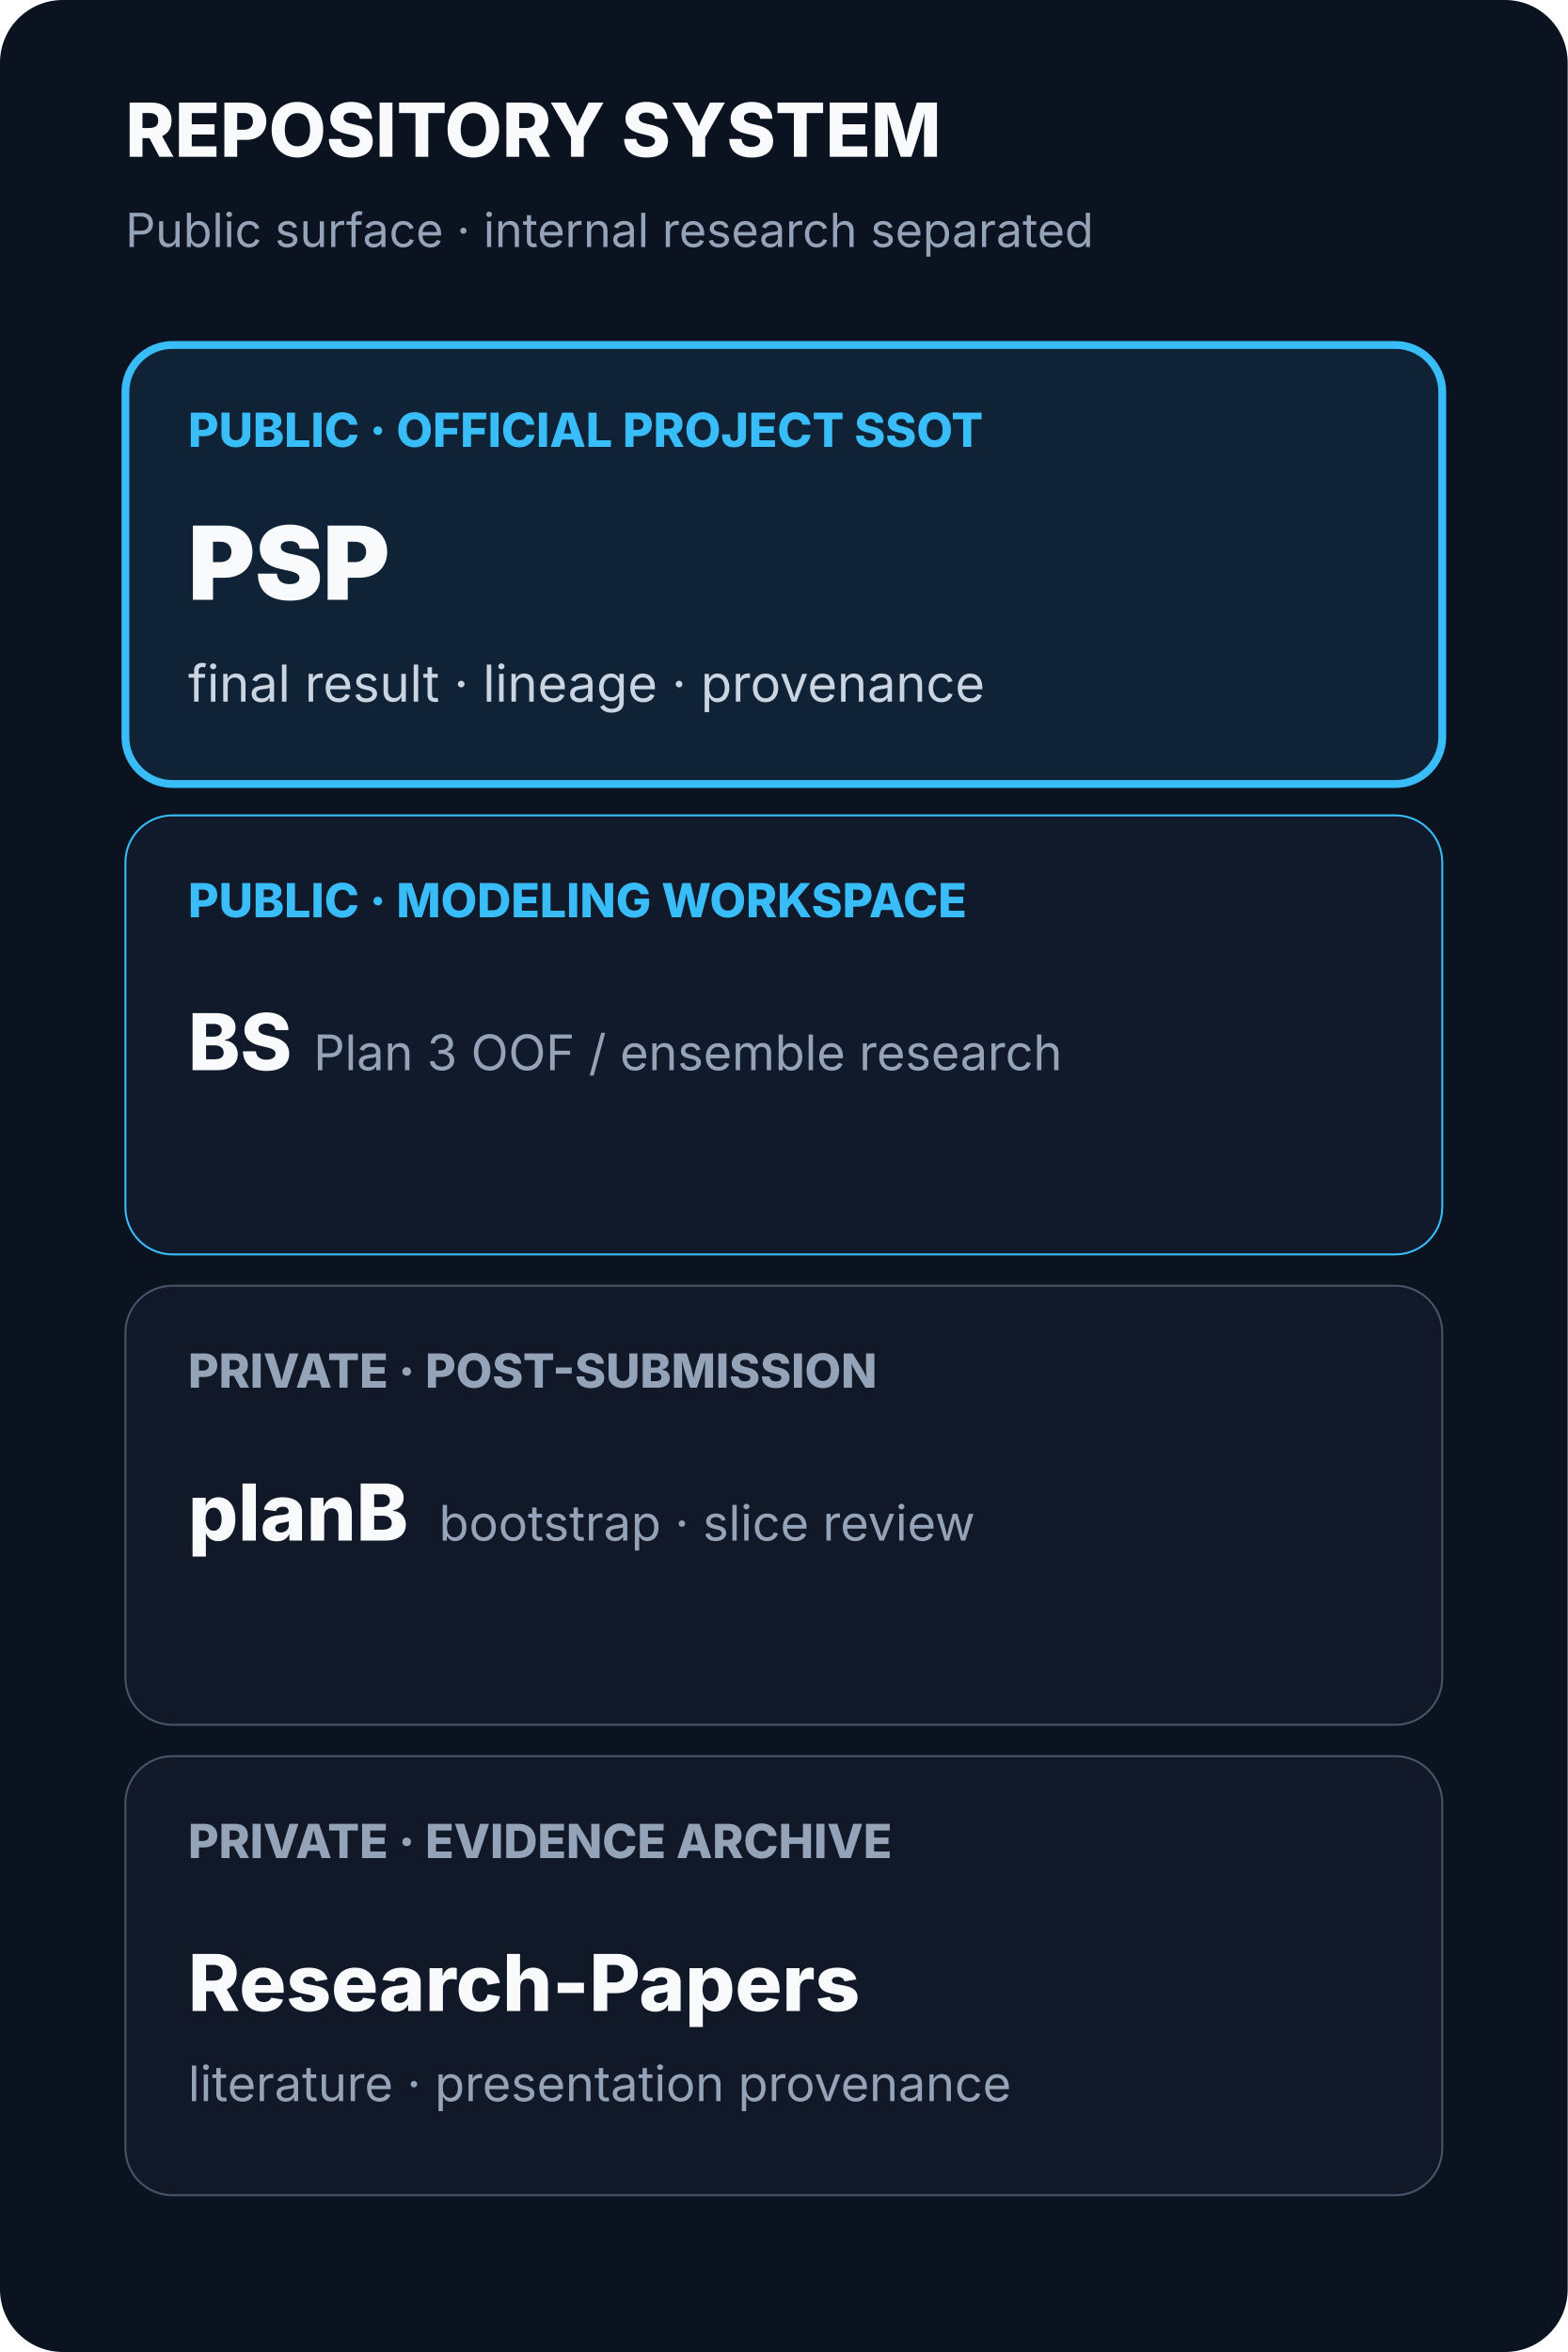
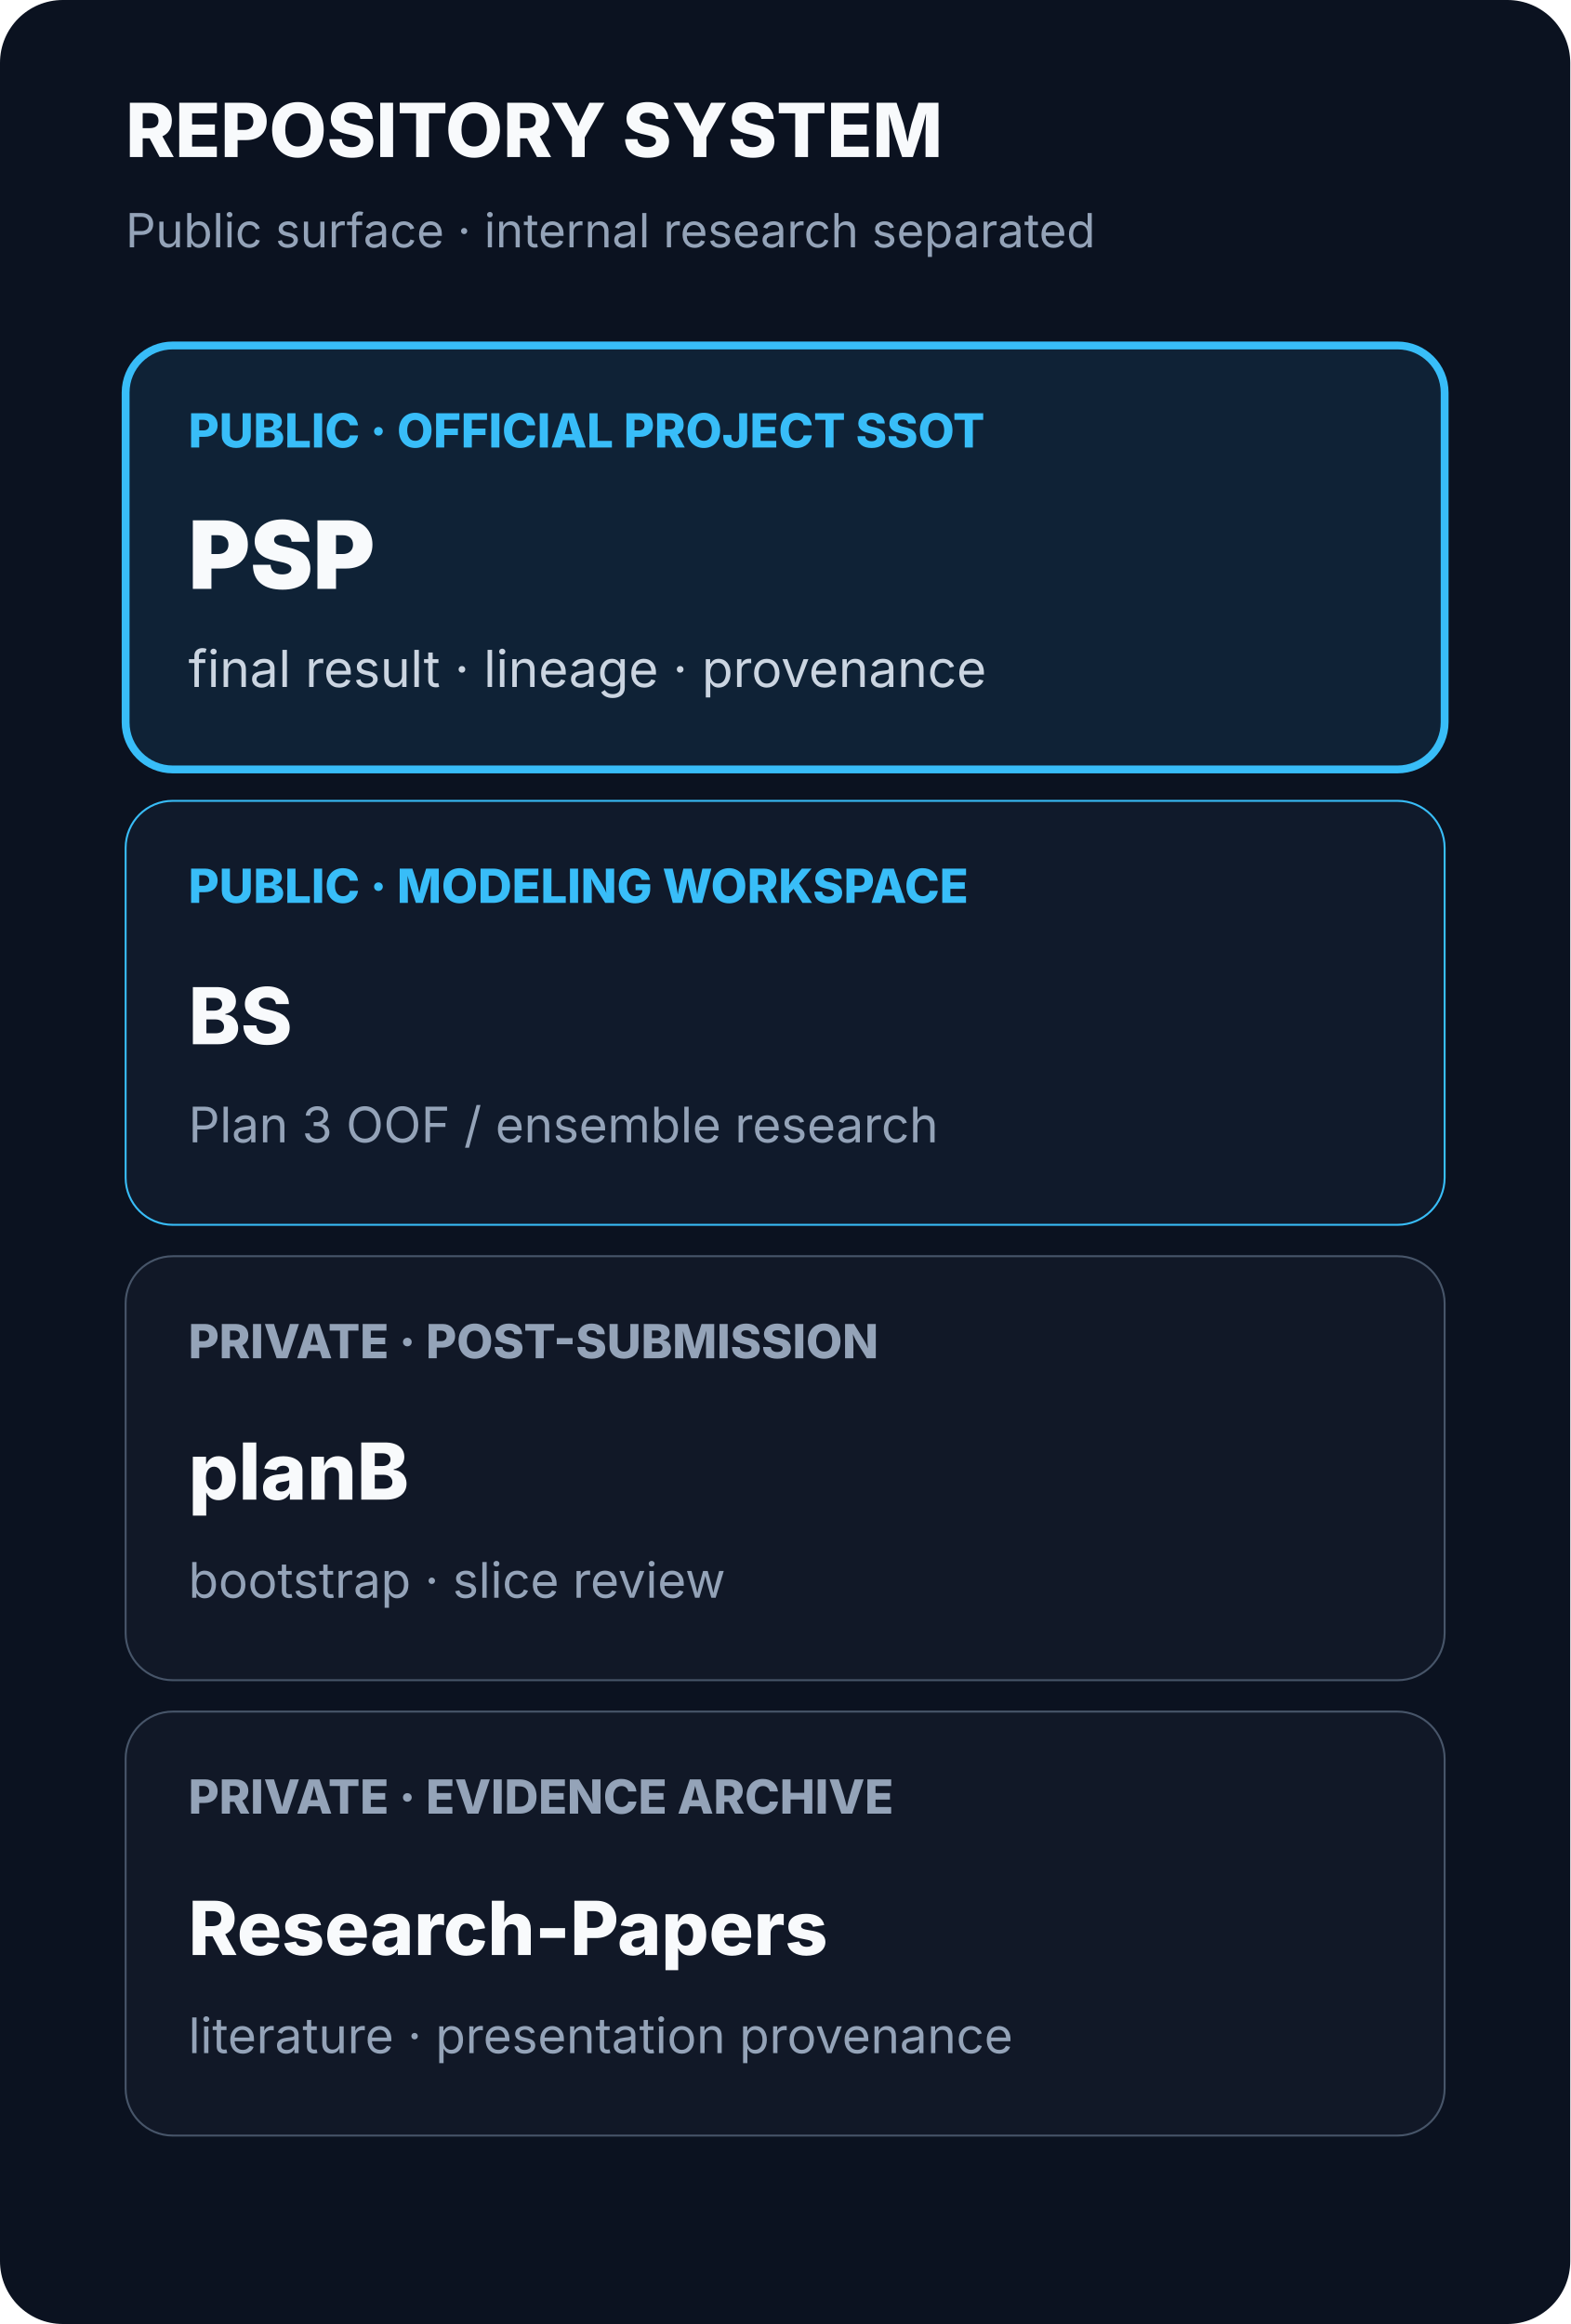
- <svg xmlns="http://www.w3.org/2000/svg" width="800" height="1200" viewBox="0 0 800 1200" role="img" aria-labelledby="title desc">
-   <rect width="800" height="1200" rx="32" fill="#0B1220" />
+ <svg xmlns="http://www.w3.org/2000/svg" width="800" height="1184" viewBox="0 0 800 1184" role="img" aria-labelledby="title desc">
+   <rect width="800" height="1184" rx="32" fill="#0B1220" />
  <g font-family="system-ui, -apple-system, BlinkMacSystemFont, 'Segoe UI', sans-serif">
    <g data-title="true">
      <text x="64" y="80" fill="#F8FAFC" font-size="38" font-weight="830">
        <tspan>REPOSITORY SYSTEM</tspan>
      </text>
    </g>
    <text x="64" y="126" fill="#94A3B8" font-size="24">
      <tspan>Public surface · internal research separated</tspan>
    </text>
-     <g data-card-stack="true" data-grid="16">
-       <rect x="64" y="176" width="672" height="224" rx="24" fill="#0F2236" stroke="#38BDF8" stroke-width="4" />
-       <rect x="64" y="416" width="672" height="224" rx="24" fill="#101A2B" stroke="#38BDF8" />
-       <rect x="64" y="656" width="672" height="224" rx="24" fill="#111827" stroke="#475569" />
-       <rect x="64" y="896" width="672" height="224" rx="24" fill="#111827" stroke="#475569" />
+     <g data-card-set="stack" data-grid="16">
+       <g data-card="psp">
+         <rect x="64" y="176" width="672" height="216" rx="24" fill="#0F2236" stroke="#38BDF8" stroke-width="4" />
+         <text data-role="label" x="96" y="228" fill="#38BDF8" font-size="24" font-weight="820">
+           <tspan>PUBLIC · OFFICIAL PROJECT SSOT</tspan>
+         </text>
+         <text data-role="primary" x="96" y="300" fill="#F8FAFC" font-size="48" font-weight="850">
+           <tspan>PSP</tspan>
+         </text>
+         <text data-role="secondary" x="96" y="350" fill="#CBD5E1" font-size="26">
+           <tspan>final result · lineage · provenance</tspan>
+         </text>
+       </g>
+       <g data-card="bs">
+         <rect x="64" y="408" width="672" height="216" rx="24" fill="#101A2B" stroke="#38BDF8" />
+         <text data-role="label" x="96" y="460" fill="#38BDF8" font-size="24" font-weight="820">
+           <tspan>PUBLIC · MODELING WORKSPACE</tspan>
+         </text>
+         <text data-role="primary" x="96" y="532" fill="#F8FAFC" font-size="40" font-weight="830">
+           <tspan>BS</tspan>
+         </text>
+         <text data-role="secondary" x="96" y="582" fill="#94A3B8" font-size="25">
+           <tspan>Plan 3 OOF / ensemble research</tspan>
+         </text>
+       </g>
+       <g data-card="planb">
+         <rect x="64" y="640" width="672" height="216" rx="24" fill="#111827" stroke="#475569" />
+         <text data-role="label" x="96" y="692" fill="#94A3B8" font-size="24" font-weight="820">
+           <tspan>PRIVATE · POST-SUBMISSION</tspan>
+         </text>
+         <text data-role="primary" x="96" y="764" fill="#F8FAFC" font-size="40" font-weight="830">
+           <tspan>planB</tspan>
+         </text>
+         <text data-role="secondary" x="96" y="814" fill="#94A3B8" font-size="25">
+           <tspan>bootstrap · slice review</tspan>
+         </text>
+       </g>
+       <g data-card="papers">
+         <rect x="64" y="872" width="672" height="216" rx="24" fill="#111827" stroke="#475569" />
+         <text data-role="label" x="96" y="924" fill="#94A3B8" font-size="24" font-weight="820">
+           <tspan>PRIVATE · EVIDENCE ARCHIVE</tspan>
+         </text>
+         <text data-role="primary" x="96" y="996" fill="#F8FAFC" font-size="38" font-weight="830">
+           <tspan>Research-Papers</tspan>
+         </text>
+         <text data-role="secondary" x="96" y="1046" fill="#94A3B8" font-size="25">
+           <tspan>literature · presentation provenance</tspan>
+         </text>
+       </g>
    </g>
-     <text x="96" y="228" fill="#38BDF8" font-size="24" font-weight="820">
-       <tspan>PUBLIC · OFFICIAL PROJECT SSOT</tspan>
-     </text>
-     <text x="96" y="306" fill="#F8FAFC" font-size="52" font-weight="850">
-       <tspan>PSP</tspan>
-     </text>
-     <text x="96" y="358" fill="#CBD5E1" font-size="26">
-       <tspan>final result · lineage · provenance</tspan>
-     </text>
-     <text x="96" y="468" fill="#38BDF8" font-size="24" font-weight="820">
-       <tspan>PUBLIC · MODELING WORKSPACE</tspan>
-     </text>
-     <text x="96" y="546" fill="#F8FAFC" font-size="40" font-weight="830">
-       <tspan>BS</tspan>
-     </text>
-     <text x="160" y="546" fill="#94A3B8" font-size="25">
-       <tspan>Plan 3 OOF / ensemble research</tspan>
-     </text>
-     <text x="96" y="708" fill="#94A3B8" font-size="24" font-weight="820">
-       <tspan>PRIVATE · POST-SUBMISSION</tspan>
-     </text>
-     <text x="96" y="786" fill="#F8FAFC" font-size="40" font-weight="830">
-       <tspan>planB</tspan>
-     </text>
-     <text x="224" y="786" fill="#94A3B8" font-size="25">
-       <tspan>bootstrap · slice review</tspan>
-     </text>
-     <text x="96" y="948" fill="#94A3B8" font-size="24" font-weight="820">
-       <tspan>PRIVATE · EVIDENCE ARCHIVE</tspan>
-     </text>
-     <text x="96" y="1026" fill="#F8FAFC" font-size="40" font-weight="830">
-       <tspan>Research-Papers</tspan>
-     </text>
-     <text x="96" y="1072" fill="#94A3B8" font-size="25">
-       <tspan>literature · presentation provenance</tspan>
-     </text>
  </g>
</svg>
